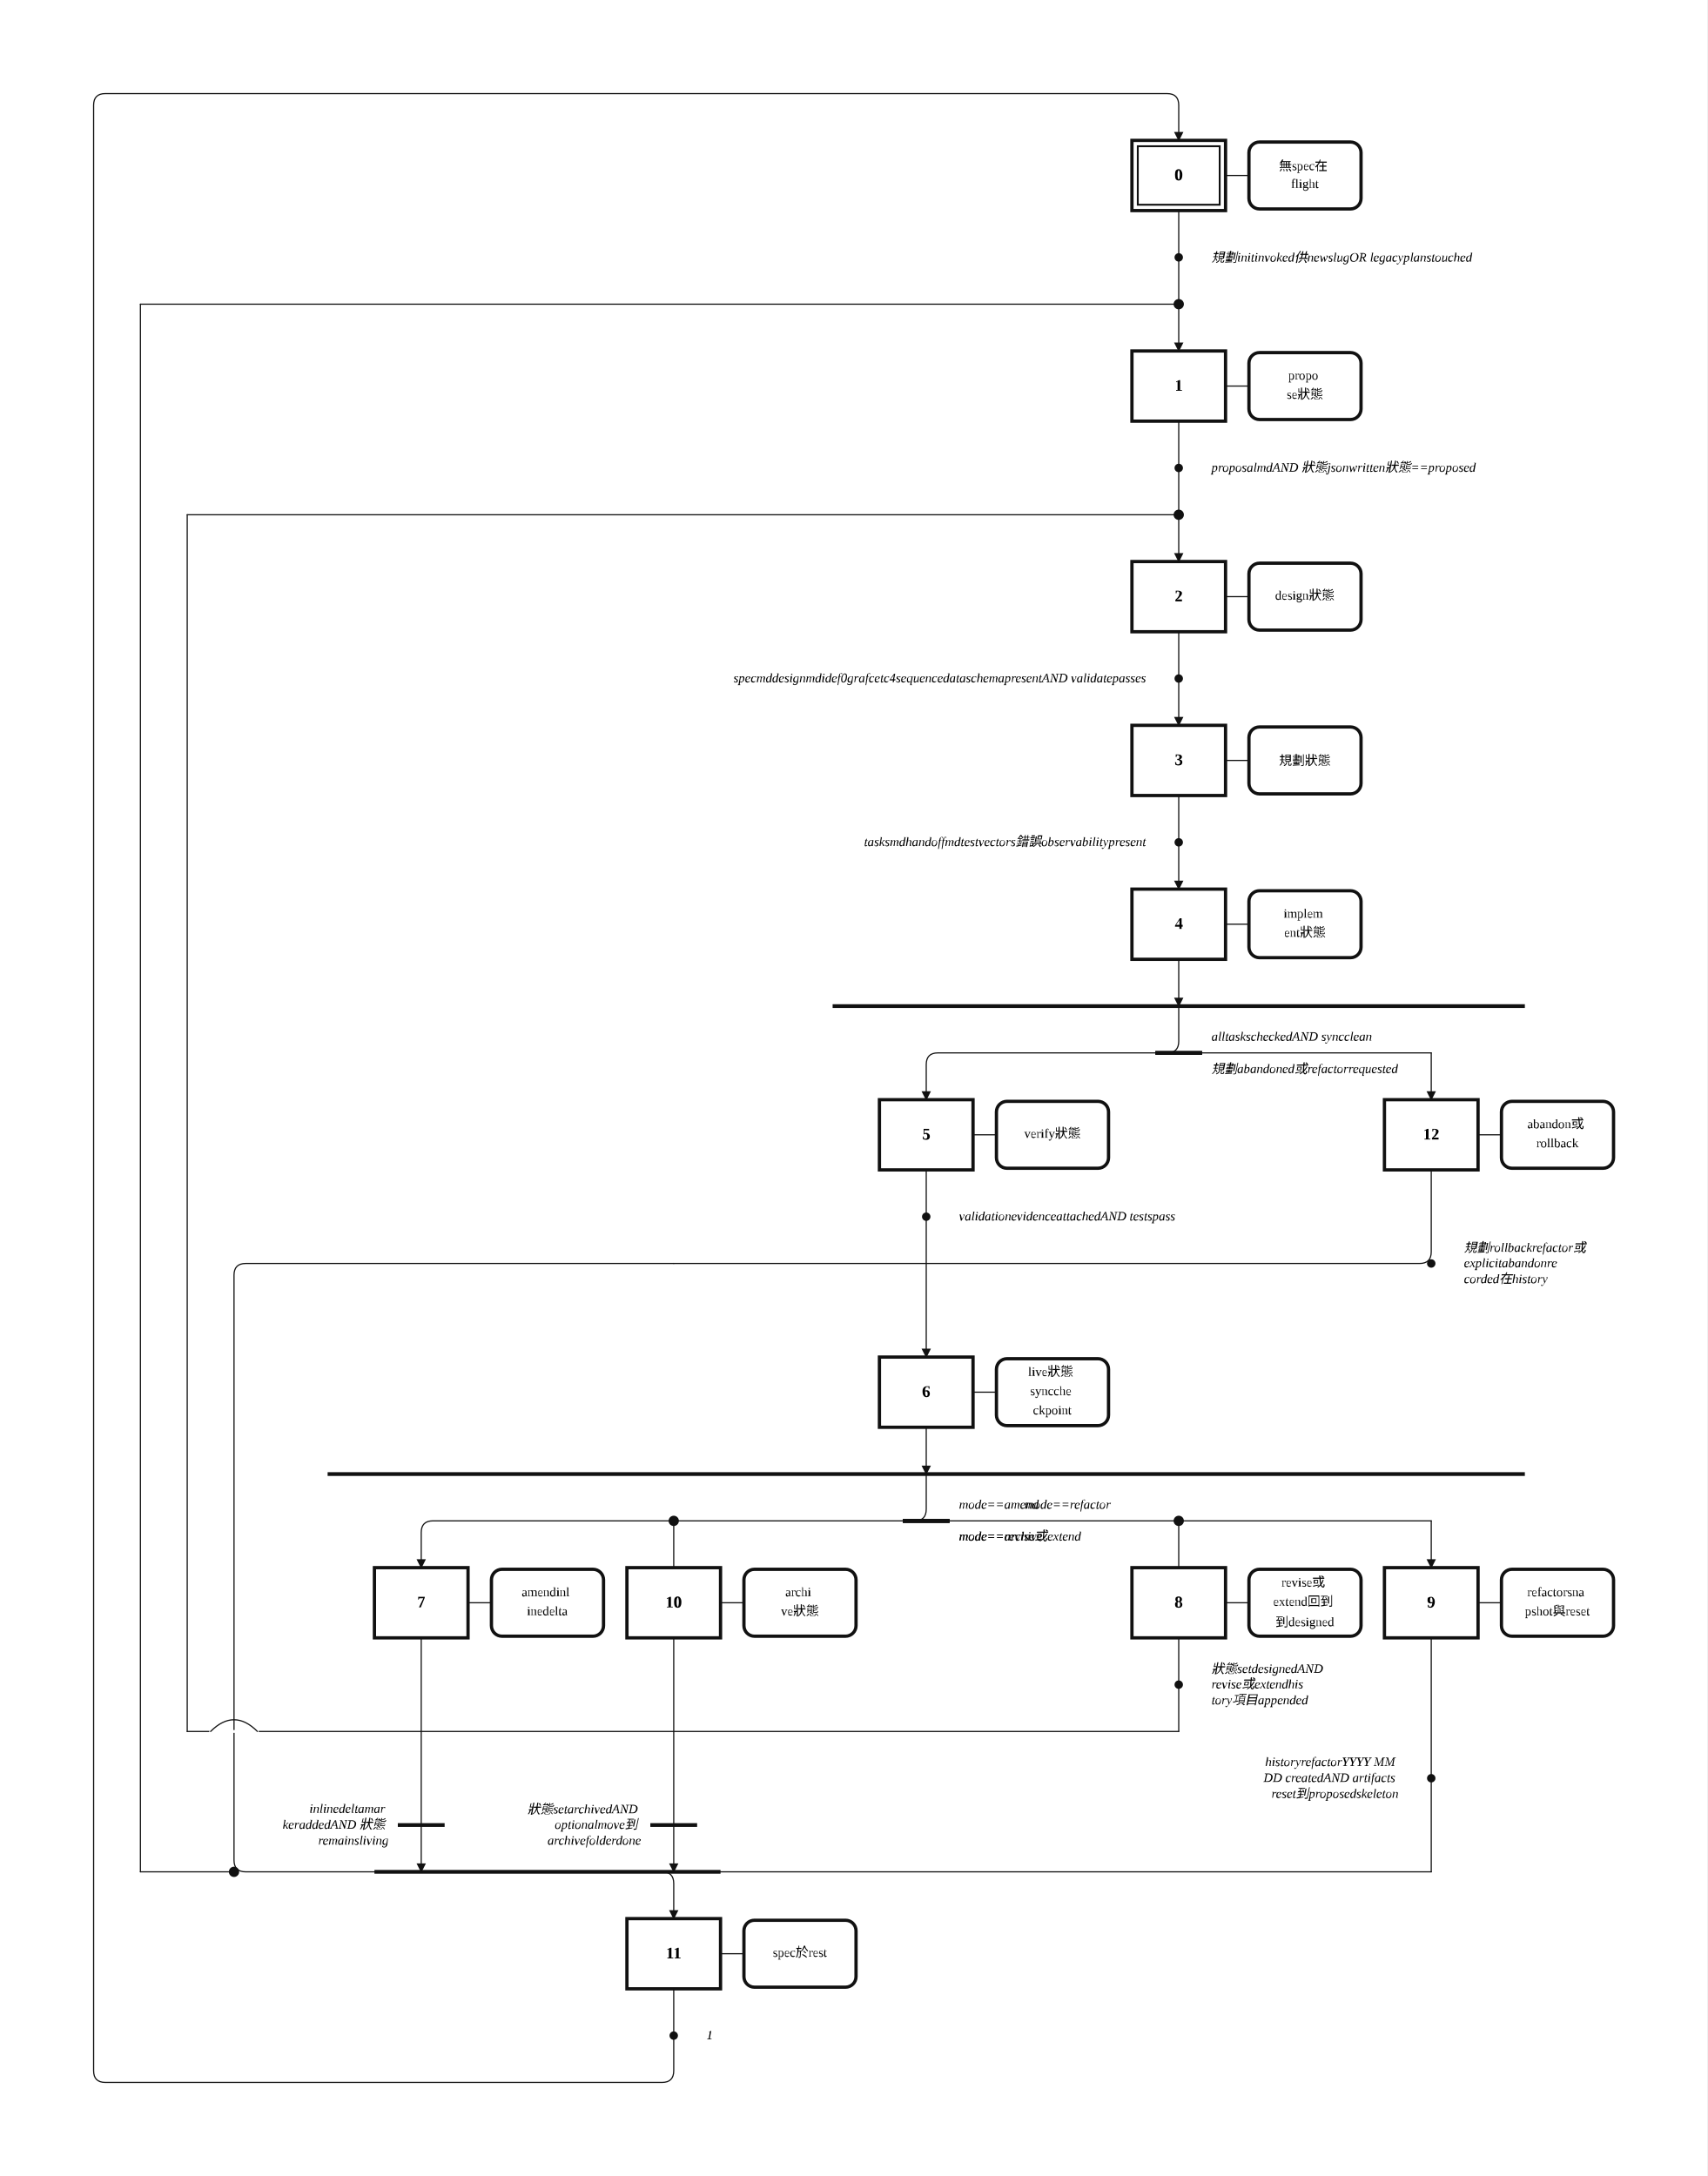
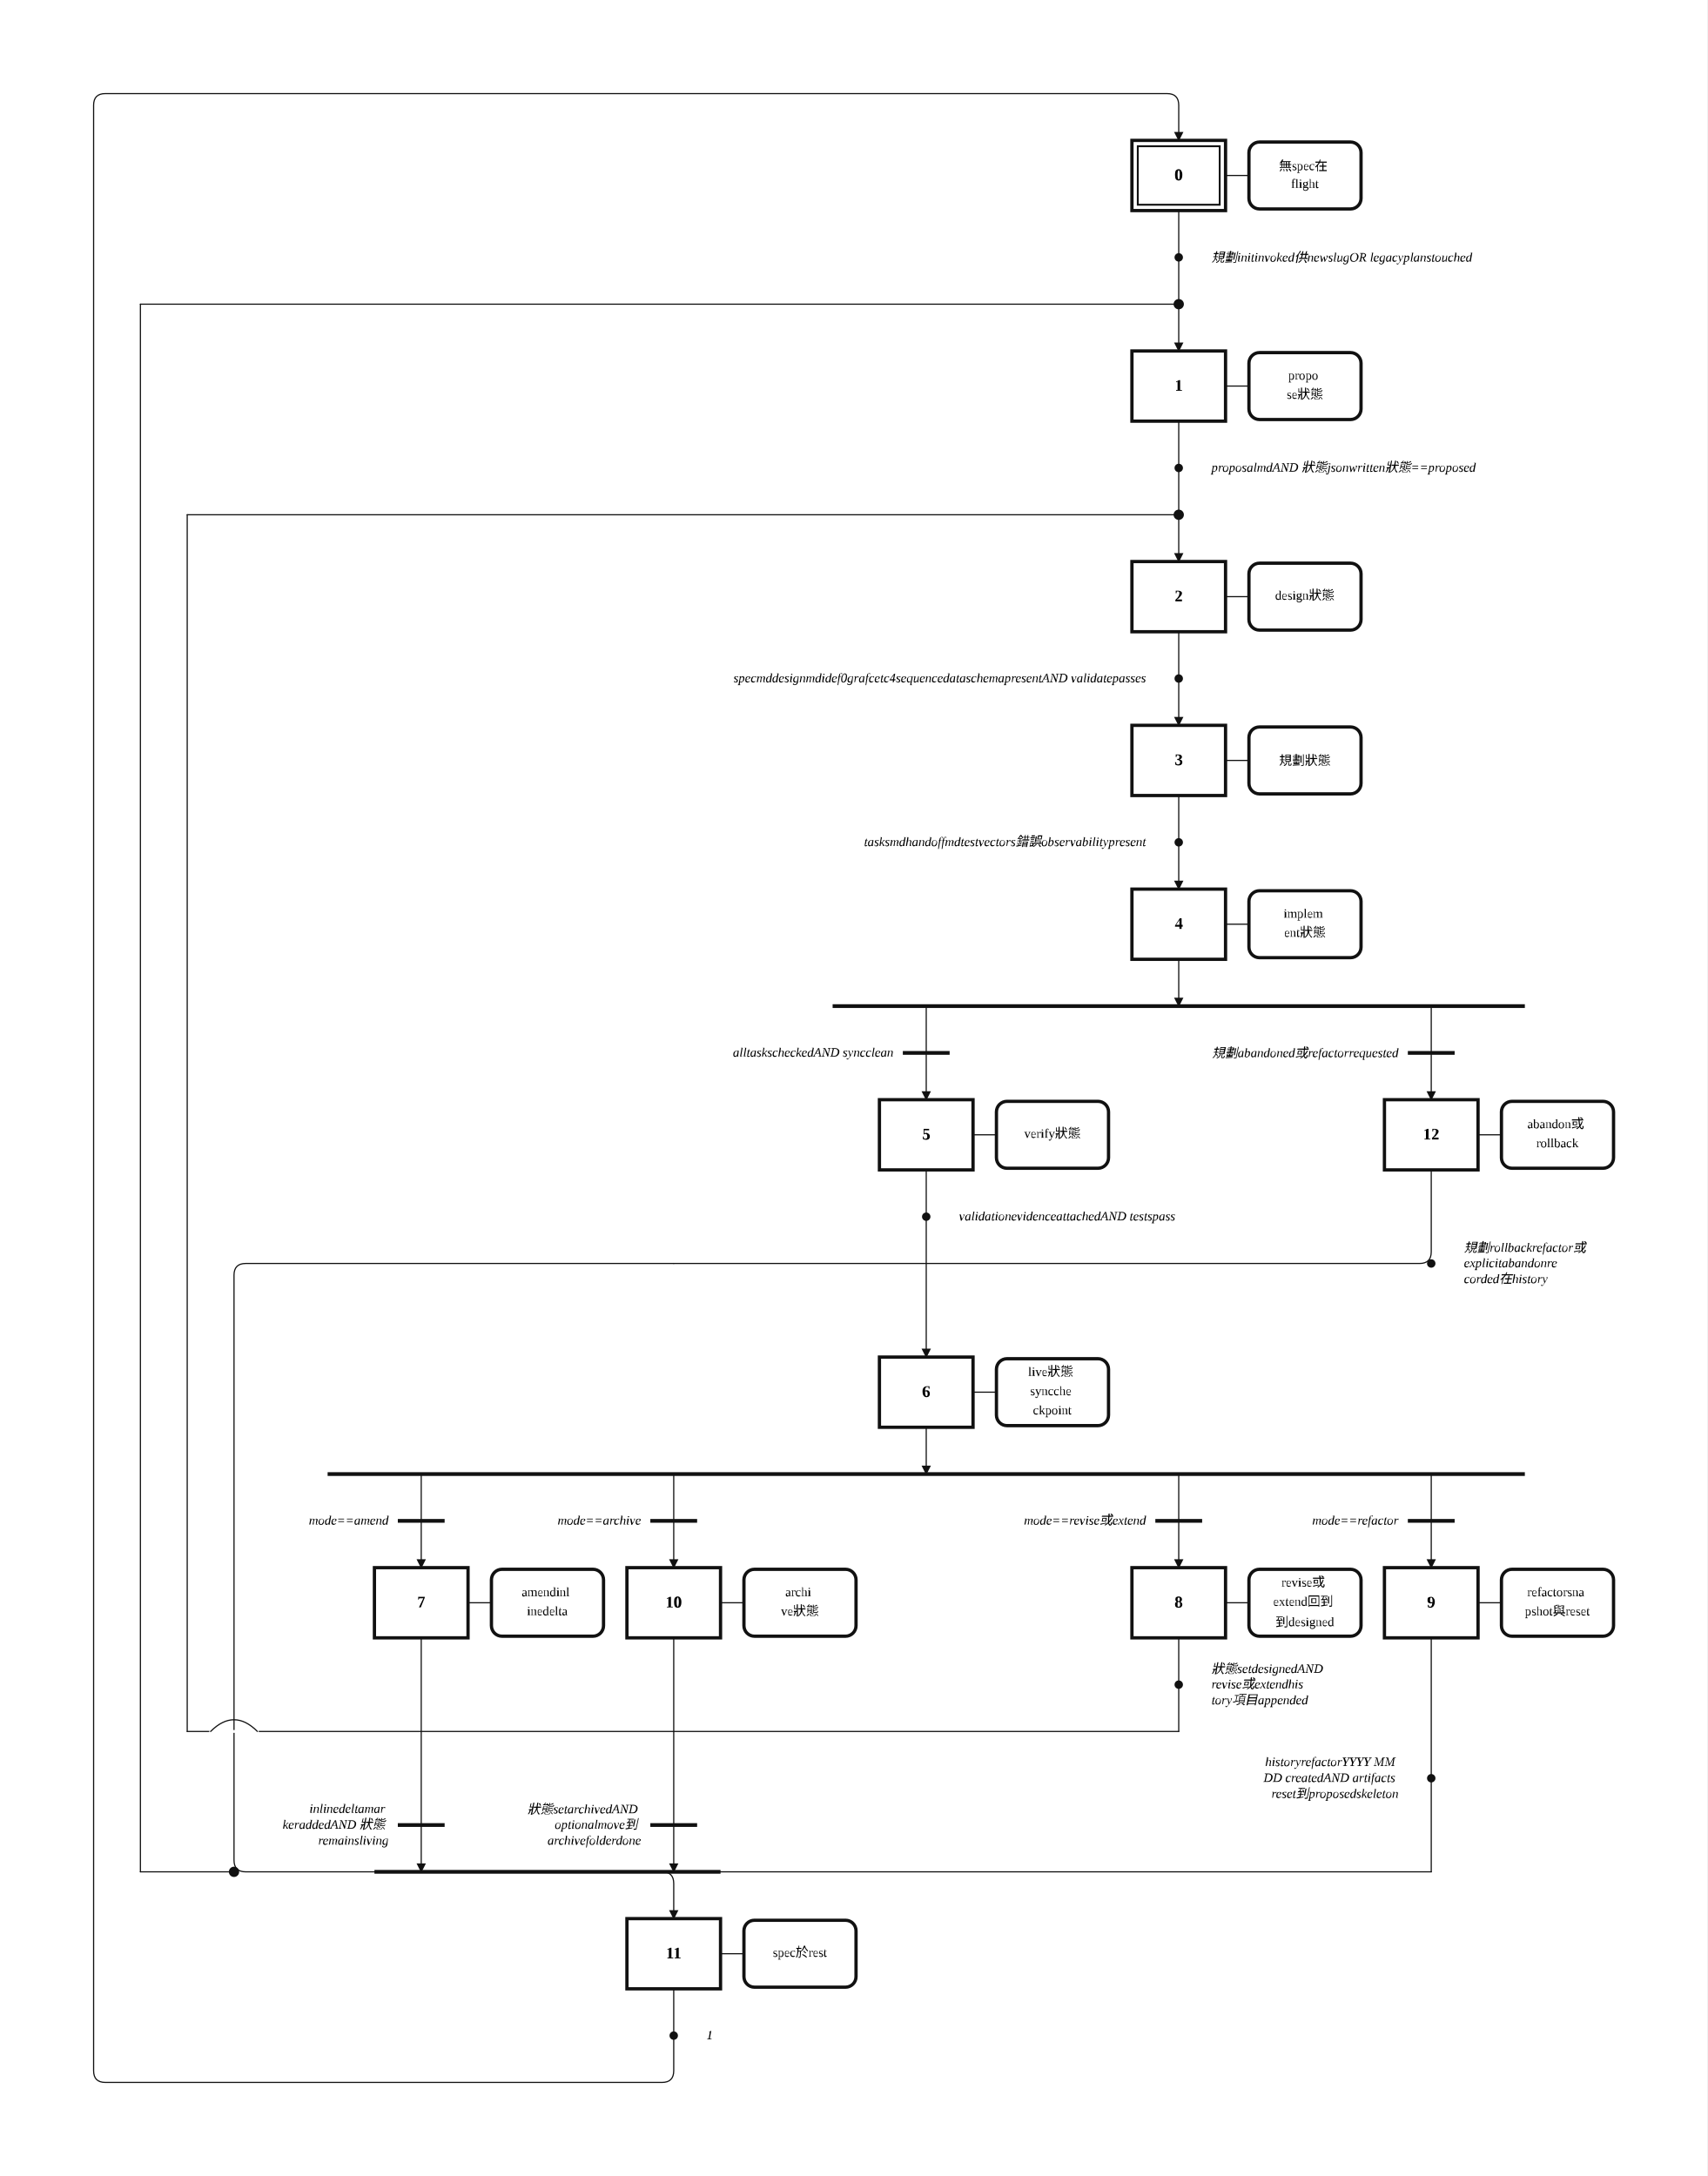
<svg xmlns="http://www.w3.org/2000/svg" width="1459" height="1860" viewBox="-28.00 -2.00 72.95 93.00" role="img">
  <style>
.step{fill:#fff;stroke:#111;stroke-width:.14}.step-inner{fill:none;stroke:#111;stroke-width:.08}
.action{fill:#fff;stroke:#111;stroke-width:.14}.gate{stroke:#111;stroke-width:.16}
.edge{fill:none;stroke:#111;stroke-width:.05;stroke-linecap:round;stroke-linejoin:round}.edge-arrow{marker-end:url(#arrow)}
.flyover-mask{stroke:#fff;stroke-width:.12;stroke-linecap:round}
.flyover{fill:none;stroke:#111;stroke-width:.05;stroke-linecap:round}
.junction{fill:#111;stroke:#111;stroke-width:0}.branch-junction{fill:#fff;stroke:#111;stroke-width:.08}
.assoc{stroke:#111;stroke-width:.05}.label{font:bold .7px 'Times New Roman', 'BiauKai', 'DFKai-SB', serif;text-anchor:middle;dominant-baseline:middle}
.action-label{font:.55px 'Times New Roman', 'BiauKai', 'DFKai-SB', serif;text-anchor:middle;dominant-baseline:middle}.gate-label{font:italic .55px 'Times New Roman', 'BiauKai', 'DFKai-SB', serif;text-anchor:start;dominant-baseline:middle}.gate-label-left{font:italic .55px 'Times New Roman', 'BiauKai', 'DFKai-SB', serif;text-anchor:end;dominant-baseline:middle}
</style>
  <defs>
    <marker id="arrow" markerWidth="0.4" markerHeight="0.4" refX="0.36" refY="0.2" orient="auto" markerUnits="userSpaceOnUse">
      <path d="M 0 0 L 0.4 0.2 L 0 0.4 z" fill="#111" />
    </marker>
  </defs>
  <rect x="-28.00" y="-2.00" width="72.95" height="93.00" fill="white" />
  <path class="edge edge-arrow" d="M 22.37 9.00 L 22.37 13.00" />
  <path class="edge edge-arrow" d="M 22.37 18.00 L 22.37 22.00" />
  <path class="edge edge-arrow" d="M 0.79 52.00 L -17.50 52.00 Q -18.00 52.00 -18.00 52.50 L -18.00 77.50 Q -18.00 78.00 -17.50 78.00 L 0.29 78.00 Q 0.79 78.00 0.79 78.50 L 0.79 80.00" />
  <path class="edge" d="M 22.37 7.00 L 22.37 9.00" />
  <path class="edge" d="M 22.37 16.00 L 22.37 18.00" />
  <path class="edge" d="M 22.37 25.00 L 22.37 27.00" />
  <path class="edge edge-arrow" d="M 22.37 27.00 L 22.37 29.00" />
  <path class="edge" d="M 22.37 32.00 L 22.37 34.00" />
  <path class="edge edge-arrow" d="M 22.37 34.00 L 22.37 36.00" />
  <path class="edge edge-arrow" d="M 22.37 39.00 L 22.37 41.00" />
-   <path class="edge edge-arrow" d="M 22.37 41.00 L 22.37 42.50 Q 22.37 43.00 21.87 43.00 L 12.08 43.00 Q 11.58 43.00 11.58 43.50 L 11.58 45.00" />
-   <path class="edge" d="M 22.37 43.00 L 33.16 43.00" />
-   <path class="edge edge-arrow" d="M 33.16 43.00 L 33.16 45.00" />
+   <path class="edge edge-arrow" d="M 11.58 41.00 L 11.58 45.00" />
+   <path class="edge edge-arrow" d="M 33.16 41.00 L 33.16 45.00" />
  <path class="edge" d="M 11.58 48.00 L 11.58 50.00" />
  <path class="edge edge-arrow" d="M 11.58 50.00 L 11.58 56.00" />
  <path class="edge edge-arrow" d="M 11.58 59.00 L 11.58 61.00" />
-   <path class="edge edge-arrow" d="M 11.58 61.00 L 11.58 62.50 Q 11.58 63.00 11.08 63.00 L -9.50 63.00 Q -10.00 63.00 -10.00 63.50 L -10.00 65.00" />
-   <path class="edge" d="M 11.58 63.00 L 22.37 63.00" />
-   <path class="edge" d="M 22.37 63.00 L 22.37 65.00" />
-   <path class="edge" d="M 22.37 63.00 L 33.16 63.00" />
-   <path class="edge edge-arrow" d="M 33.16 63.00 L 33.16 65.00" />
-   <path class="edge" d="M 0.79 63.00 L 0.79 65.00" />
+   <path class="edge edge-arrow" d="M -10.00 61.00 L -10.00 65.00" />
+   <path class="edge edge-arrow" d="M 22.37 61.00 L 22.37 65.00" />
+   <path class="edge edge-arrow" d="M 33.16 61.00 L 33.16 65.00" />
+   <path class="edge edge-arrow" d="M 0.79 61.00 L 0.79 65.00" />
  <path class="edge edge-arrow" d="M -10.00 68.00 L -10.00 78.00" />
  <path class="edge" d="M 22.37 68.00 L 22.37 70.00" />
  <path class="edge" d="M 22.37 70.00 L 22.37 72.00" />
  <path class="edge" d="M 22.37 72.00 L -20.00 72.00" />
  <path class="edge" d="M -20.00 72.00 L -20.00 20.00" />
  <path class="edge" d="M -20.00 20.00 L 22.37 20.00" />
  <path class="edge" d="M 33.16 68.00 L 33.16 74.00" />
  <path class="edge" d="M 33.16 74.00 L 33.16 78.00" />
  <path class="edge" d="M -18.00 78.00 L -22.00 78.00" />
  <path class="edge" d="M 33.16 78.00 L 0.79 78.00" />
  <path class="edge" d="M -22.00 78.00 L -22.00 11.00" />
  <path class="edge" d="M -22.00 11.00 L 22.37 11.00" />
  <path class="edge edge-arrow" d="M 0.79 68.00 L 0.79 78.00" />
  <path class="edge" d="M 0.79 83.00 L 0.79 85.00" />
  <path class="edge edge-arrow" d="M 0.79 85.00 L 0.79 86.50 Q 0.79 87.00 0.29 87.00 L -23.50 87.00 Q -24.00 87.00 -24.00 86.50 L -24.00 2.50 Q -24.00 2.00 -23.50 2.00 L 21.87 2.00 Q 22.37 2.00 22.37 2.50 L 22.37 4.00" />
  <path class="edge" d="M 33.16 48.00 L 33.16 51.50 Q 33.16 52.00 32.66 52.00 L 0.79 52.00" />
  <rect class="step" x="20.37" y="4.00" width="4.00" height="3.00" />
  <rect class="step-inner" x="20.62" y="4.25" width="3.50" height="2.50" />
  <text class="label" x="22.37" y="5.50">0</text>
  <rect class="step" x="20.37" y="13.00" width="4.00" height="3.00" />
  <text class="label" x="22.37" y="14.50">1</text>
  <rect class="step" x="20.37" y="22.00" width="4.00" height="3.00" />
  <text class="label" x="22.37" y="23.50">2</text>
  <rect class="step" x="20.37" y="29.00" width="4.00" height="3.00" />
  <text class="label" x="22.37" y="30.50">3</text>
  <rect class="step" x="20.37" y="36.00" width="4.00" height="3.00" />
  <text class="label" x="22.37" y="37.50">4</text>
  <rect class="step" x="9.58" y="45.00" width="4.00" height="3.00" />
  <text class="label" x="11.58" y="46.50">5</text>
  <rect class="step" x="9.58" y="56.00" width="4.00" height="3.00" />
  <text class="label" x="11.58" y="57.50">6</text>
  <rect class="step" x="-12.00" y="65.00" width="4.00" height="3.00" />
  <text class="label" x="-10.00" y="66.50">7</text>
  <rect class="step" x="20.37" y="65.00" width="4.00" height="3.00" />
  <text class="label" x="22.37" y="66.50">8</text>
  <rect class="step" x="31.16" y="65.00" width="4.00" height="3.00" />
  <text class="label" x="33.16" y="66.50">9</text>
  <rect class="step" x="-1.21" y="65.00" width="4.00" height="3.00" />
  <text class="label" x="0.79" y="66.50">10</text>
  <rect class="step" x="-1.21" y="80.00" width="4.00" height="3.00" />
  <text class="label" x="0.79" y="81.50">11</text>
  <rect class="step" x="31.16" y="45.00" width="4.00" height="3.00" />
  <text class="label" x="33.16" y="46.50">12</text>
  <line class="assoc" x1="24.37" y1="5.50" x2="25.37" y2="5.50" />
  <rect class="action" x="25.37" y="4.07" width="4.79" height="2.86" rx="0.45" ry="0.45" />
  <text class="action-label" x="27.76" y="5.09">
    <tspan x="27.76" dy="0">無spec在</tspan>
    <tspan x="27.76" dy="0.82">flight</tspan>
  </text>
  <line class="assoc" x1="24.37" y1="14.50" x2="25.37" y2="14.50" />
  <rect class="action" x="25.37" y="13.07" width="4.79" height="2.86" rx="0.45" ry="0.45" />
  <text class="action-label" x="27.76" y="14.09">
    <tspan x="27.76" dy="0">propo</tspan>
    <tspan x="27.76" dy="0.82">se狀態</tspan>
  </text>
  <line class="assoc" x1="24.37" y1="23.50" x2="25.37" y2="23.50" />
  <rect class="action" x="25.37" y="22.07" width="4.79" height="2.86" rx="0.45" ry="0.45" />
  <text class="action-label" x="27.76" y="23.50">
    <tspan x="27.76" dy="0">design狀態</tspan>
  </text>
  <line class="assoc" x1="24.37" y1="30.50" x2="25.37" y2="30.50" />
  <rect class="action" x="25.37" y="29.07" width="4.79" height="2.86" rx="0.45" ry="0.45" />
  <text class="action-label" x="27.76" y="30.50">
    <tspan x="27.76" dy="0">規劃狀態</tspan>
  </text>
  <line class="assoc" x1="24.37" y1="37.50" x2="25.37" y2="37.50" />
  <rect class="action" x="25.37" y="36.07" width="4.79" height="2.86" rx="0.45" ry="0.45" />
  <text class="action-label" x="27.76" y="37.09">
    <tspan x="27.76" dy="0">implem</tspan>
    <tspan x="27.76" dy="0.82">ent狀態</tspan>
  </text>
  <line class="assoc" x1="13.58" y1="46.50" x2="14.58" y2="46.50" />
  <rect class="action" x="14.58" y="45.07" width="4.79" height="2.86" rx="0.45" ry="0.45" />
  <text class="action-label" x="16.97" y="46.50">
    <tspan x="16.97" dy="0">verify狀態</tspan>
  </text>
  <line class="assoc" x1="13.58" y1="57.50" x2="14.58" y2="57.50" />
  <rect class="action" x="14.58" y="56.07" width="4.79" height="2.86" rx="0.45" ry="0.45" />
  <text class="action-label" x="16.97" y="56.68">
    <tspan x="16.97" dy="0">live狀態</tspan>
    <tspan x="16.97" dy="0.82">syncche</tspan>
    <tspan x="16.97" dy="0.82">ckpoint</tspan>
  </text>
  <line class="assoc" x1="-8.00" y1="66.50" x2="-7.00" y2="66.50" />
  <rect class="action" x="-7.00" y="65.07" width="4.79" height="2.86" rx="0.45" ry="0.45" />
  <text class="action-label" x="-4.61" y="66.09">
    <tspan x="-4.61" dy="0">amendinl</tspan>
    <tspan x="-4.61" dy="0.82">inedelta</tspan>
  </text>
  <line class="assoc" x1="24.37" y1="66.50" x2="25.37" y2="66.50" />
  <rect class="action" x="25.37" y="65.07" width="4.79" height="2.86" rx="0.45" ry="0.45" />
  <text class="action-label" x="27.76" y="65.68">
    <tspan x="27.76" dy="0">revise或</tspan>
    <tspan x="27.76" dy="0.82">extend回到</tspan>
    <tspan x="27.76" dy="0.82">到designed</tspan>
  </text>
  <line class="assoc" x1="35.16" y1="66.50" x2="36.16" y2="66.50" />
  <rect class="action" x="36.16" y="65.07" width="4.79" height="2.86" rx="0.45" ry="0.45" />
  <text class="action-label" x="38.55" y="66.09">
    <tspan x="38.55" dy="0">refactorsna</tspan>
    <tspan x="38.55" dy="0.82">pshot與reset</tspan>
  </text>
  <line class="assoc" x1="2.79" y1="66.50" x2="3.79" y2="66.50" />
  <rect class="action" x="3.79" y="65.07" width="4.79" height="2.86" rx="0.45" ry="0.45" />
  <text class="action-label" x="6.18" y="66.09">
    <tspan x="6.18" dy="0">archi</tspan>
    <tspan x="6.18" dy="0.82">ve狀態</tspan>
  </text>
  <line class="assoc" x1="2.79" y1="81.50" x2="3.79" y2="81.50" />
  <rect class="action" x="3.79" y="80.07" width="4.79" height="2.86" rx="0.45" ry="0.45" />
  <text class="action-label" x="6.18" y="81.50">
    <tspan x="6.18" dy="0">spec於rest</tspan>
  </text>
  <line class="assoc" x1="35.16" y1="46.50" x2="36.16" y2="46.50" />
  <rect class="action" x="36.16" y="45.07" width="4.79" height="2.86" rx="0.45" ry="0.45" />
  <text class="action-label" x="38.55" y="46.09">
    <tspan x="38.55" dy="0">abandon或</tspan>
    <tspan x="38.55" dy="0.82">rollback</tspan>
  </text>
  <circle class="junction" cx="22.37" cy="9.00" r="0.18" />
  <text class="gate-label" x="23.77" y="9.00">
    <tspan x="23.77" dy="0">規劃initinvoked供newslugOR legacyplanstouched</tspan>
  </text>
  <circle class="junction" cx="22.37" cy="18.00" r="0.18" />
  <text class="gate-label" x="23.77" y="18.00">
    <tspan x="23.77" dy="0">proposalmdAND 狀態jsonwritten狀態==proposed</tspan>
  </text>
  <circle class="junction" cx="22.37" cy="27.00" r="0.18" />
  <text class="gate-label-left" x="20.97" y="27.00">
    <tspan x="20.97" dy="0">specmddesignmdidef0grafcetc4sequencedataschemapresentAND validatepasses</tspan>
  </text>
  <circle class="junction" cx="22.37" cy="34.00" r="0.18" />
  <text class="gate-label-left" x="20.97" y="34.00">
    <tspan x="20.97" dy="0">tasksmdhandoffmdtestvectors錯誤observabilitypresent</tspan>
  </text>
  <line class="gate" x1="7.58" y1="41.00" x2="37.16" y2="41.00" />
  <circle class="junction" cx="11.58" cy="50.00" r="0.18" />
  <text class="gate-label" x="12.98" y="50.00">
    <tspan x="12.98" dy="0">validationevidenceattachedAND testspass</tspan>
  </text>
  <line class="gate" x1="-14.00" y1="61.00" x2="37.16" y2="61.00" />
  <line class="gate" x1="-12.00" y1="78.00" x2="2.79" y2="78.00" />
  <circle class="junction" cx="22.37" cy="70.00" r="0.18" />
  <text class="gate-label" x="23.77" y="69.32">
    <tspan x="23.77" dy="0">狀態setdesignedAND</tspan>
    <tspan x="23.77" dy="0.68">revise或extendhis</tspan>
    <tspan x="23.77" dy="0.68">tory項目appended</tspan>
  </text>
  <circle class="junction" cx="33.16" cy="74.00" r="0.18" />
  <text class="gate-label-left" x="31.76" y="73.32">
    <tspan x="31.76" dy="0">historyrefactorYYYY MM</tspan>
    <tspan x="31.76" dy="0.68">DD createdAND artifacts</tspan>
    <tspan x="31.76" dy="0.68">reset到proposedskeleton</tspan>
  </text>
  <circle class="junction" cx="0.79" cy="85.00" r="0.18" />
  <text class="gate-label" x="2.19" y="85.00">
    <tspan x="2.19" dy="0">1</tspan>
  </text>
  <circle class="junction" cx="33.16" cy="52.00" r="0.18" />
  <text class="gate-label" x="34.56" y="51.32">
    <tspan x="34.56" dy="0">規劃rollbackrefactor或</tspan>
    <tspan x="34.56" dy="0.68">explicitabandonre</tspan>
    <tspan x="34.56" dy="0.68">corded在history</tspan>
  </text>
-   <line class="gate" x1="21.37" y1="43.00" x2="23.37" y2="43.00" />
-   <text class="gate-label" x="23.77" y="42.32">
-     <tspan x="23.77" dy="0">alltaskscheckedAND syncclean</tspan>
-   </text>
-   <line class="gate" x1="21.37" y1="43.00" x2="23.37" y2="43.00" />
-   <text class="gate-label" x="23.77" y="43.68">
-     <tspan x="23.77" dy="0">規劃abandoned或refactorrequested</tspan>
-   </text>
-   <line class="gate" x1="10.58" y1="63.00" x2="12.58" y2="63.00" />
-   <text class="gate-label" x="12.98" y="62.32">
-     <tspan x="12.98" dy="0">mode==amend</tspan>
-   </text>
-   <line class="gate" x1="10.58" y1="63.00" x2="12.58" y2="63.00" />
-   <text class="gate-label" x="12.98" y="63.68">
-     <tspan x="12.98" dy="0">mode==revise或extend</tspan>
-   </text>
-   <line class="gate" x1="10.58" y1="63.00" x2="12.58" y2="63.00" />
-   <text class="gate-label" x="15.78" y="62.32">
-     <tspan x="15.78" dy="0">mode==refactor</tspan>
-   </text>
-   <line class="gate" x1="10.58" y1="63.00" x2="12.58" y2="63.00" />
-   <text class="gate-label" x="12.98" y="63.68">
-     <tspan x="12.98" dy="0">mode==archive</tspan>
+   <line class="gate" x1="10.58" y1="43.00" x2="12.58" y2="43.00" />
+   <text class="gate-label-left" x="10.18" y="43.00">
+     <tspan x="10.18" dy="0">alltaskscheckedAND syncclean</tspan>
+   </text>
+   <line class="gate" x1="32.16" y1="43.00" x2="34.16" y2="43.00" />
+   <text class="gate-label-left" x="31.76" y="43.00">
+     <tspan x="31.76" dy="0">規劃abandoned或refactorrequested</tspan>
+   </text>
+   <line class="gate" x1="-11.00" y1="63.00" x2="-9.00" y2="63.00" />
+   <text class="gate-label-left" x="-11.40" y="63.00">
+     <tspan x="-11.40" dy="0">mode==amend</tspan>
+   </text>
+   <line class="gate" x1="21.37" y1="63.00" x2="23.37" y2="63.00" />
+   <text class="gate-label-left" x="20.97" y="63.00">
+     <tspan x="20.97" dy="0">mode==revise或extend</tspan>
+   </text>
+   <line class="gate" x1="32.16" y1="63.00" x2="34.16" y2="63.00" />
+   <text class="gate-label-left" x="31.76" y="63.00">
+     <tspan x="31.76" dy="0">mode==refactor</tspan>
+   </text>
+   <line class="gate" x1="-0.21" y1="63.00" x2="1.79" y2="63.00" />
+   <text class="gate-label-left" x="-0.61" y="63.00">
+     <tspan x="-0.61" dy="0">mode==archive</tspan>
  </text>
  <line class="gate" x1="-11.00" y1="76.00" x2="-9.00" y2="76.00" />
  <text class="gate-label-left" x="-11.40" y="75.32">
    <tspan x="-11.40" dy="0">inlinedeltamar</tspan>
    <tspan x="-11.40" dy="0.68">keraddedAND 狀態</tspan>
    <tspan x="-11.40" dy="0.68">remainsliving</tspan>
  </text>
  <line class="gate" x1="-0.21" y1="76.00" x2="1.79" y2="76.00" />
  <text class="gate-label-left" x="-0.61" y="75.32">
    <tspan x="-0.61" dy="0">狀態setarchivedAND</tspan>
    <tspan x="-0.61" dy="0.68">optionalmove到</tspan>
    <tspan x="-0.61" dy="0.68">archivefolderdone</tspan>
  </text>
  <line class="flyover-mask" x1="-19.00" y1="72.00" x2="-17.00" y2="72.00" />
  <path class="flyover" d="M -19.00 72.00 Q -18.00 71.00 -17.00 72.00" />
  <circle class="junction" cx="22.37" cy="11.00" r="0.22" />
  <circle class="junction" cx="22.37" cy="20.00" r="0.22" />
  <circle class="junction" cx="-18.00" cy="78.00" r="0.22" />
-   <circle class="junction" cx="0.79" cy="63.00" r="0.22" />
-   <circle class="junction" cx="22.37" cy="63.00" r="0.22" />
</svg>
